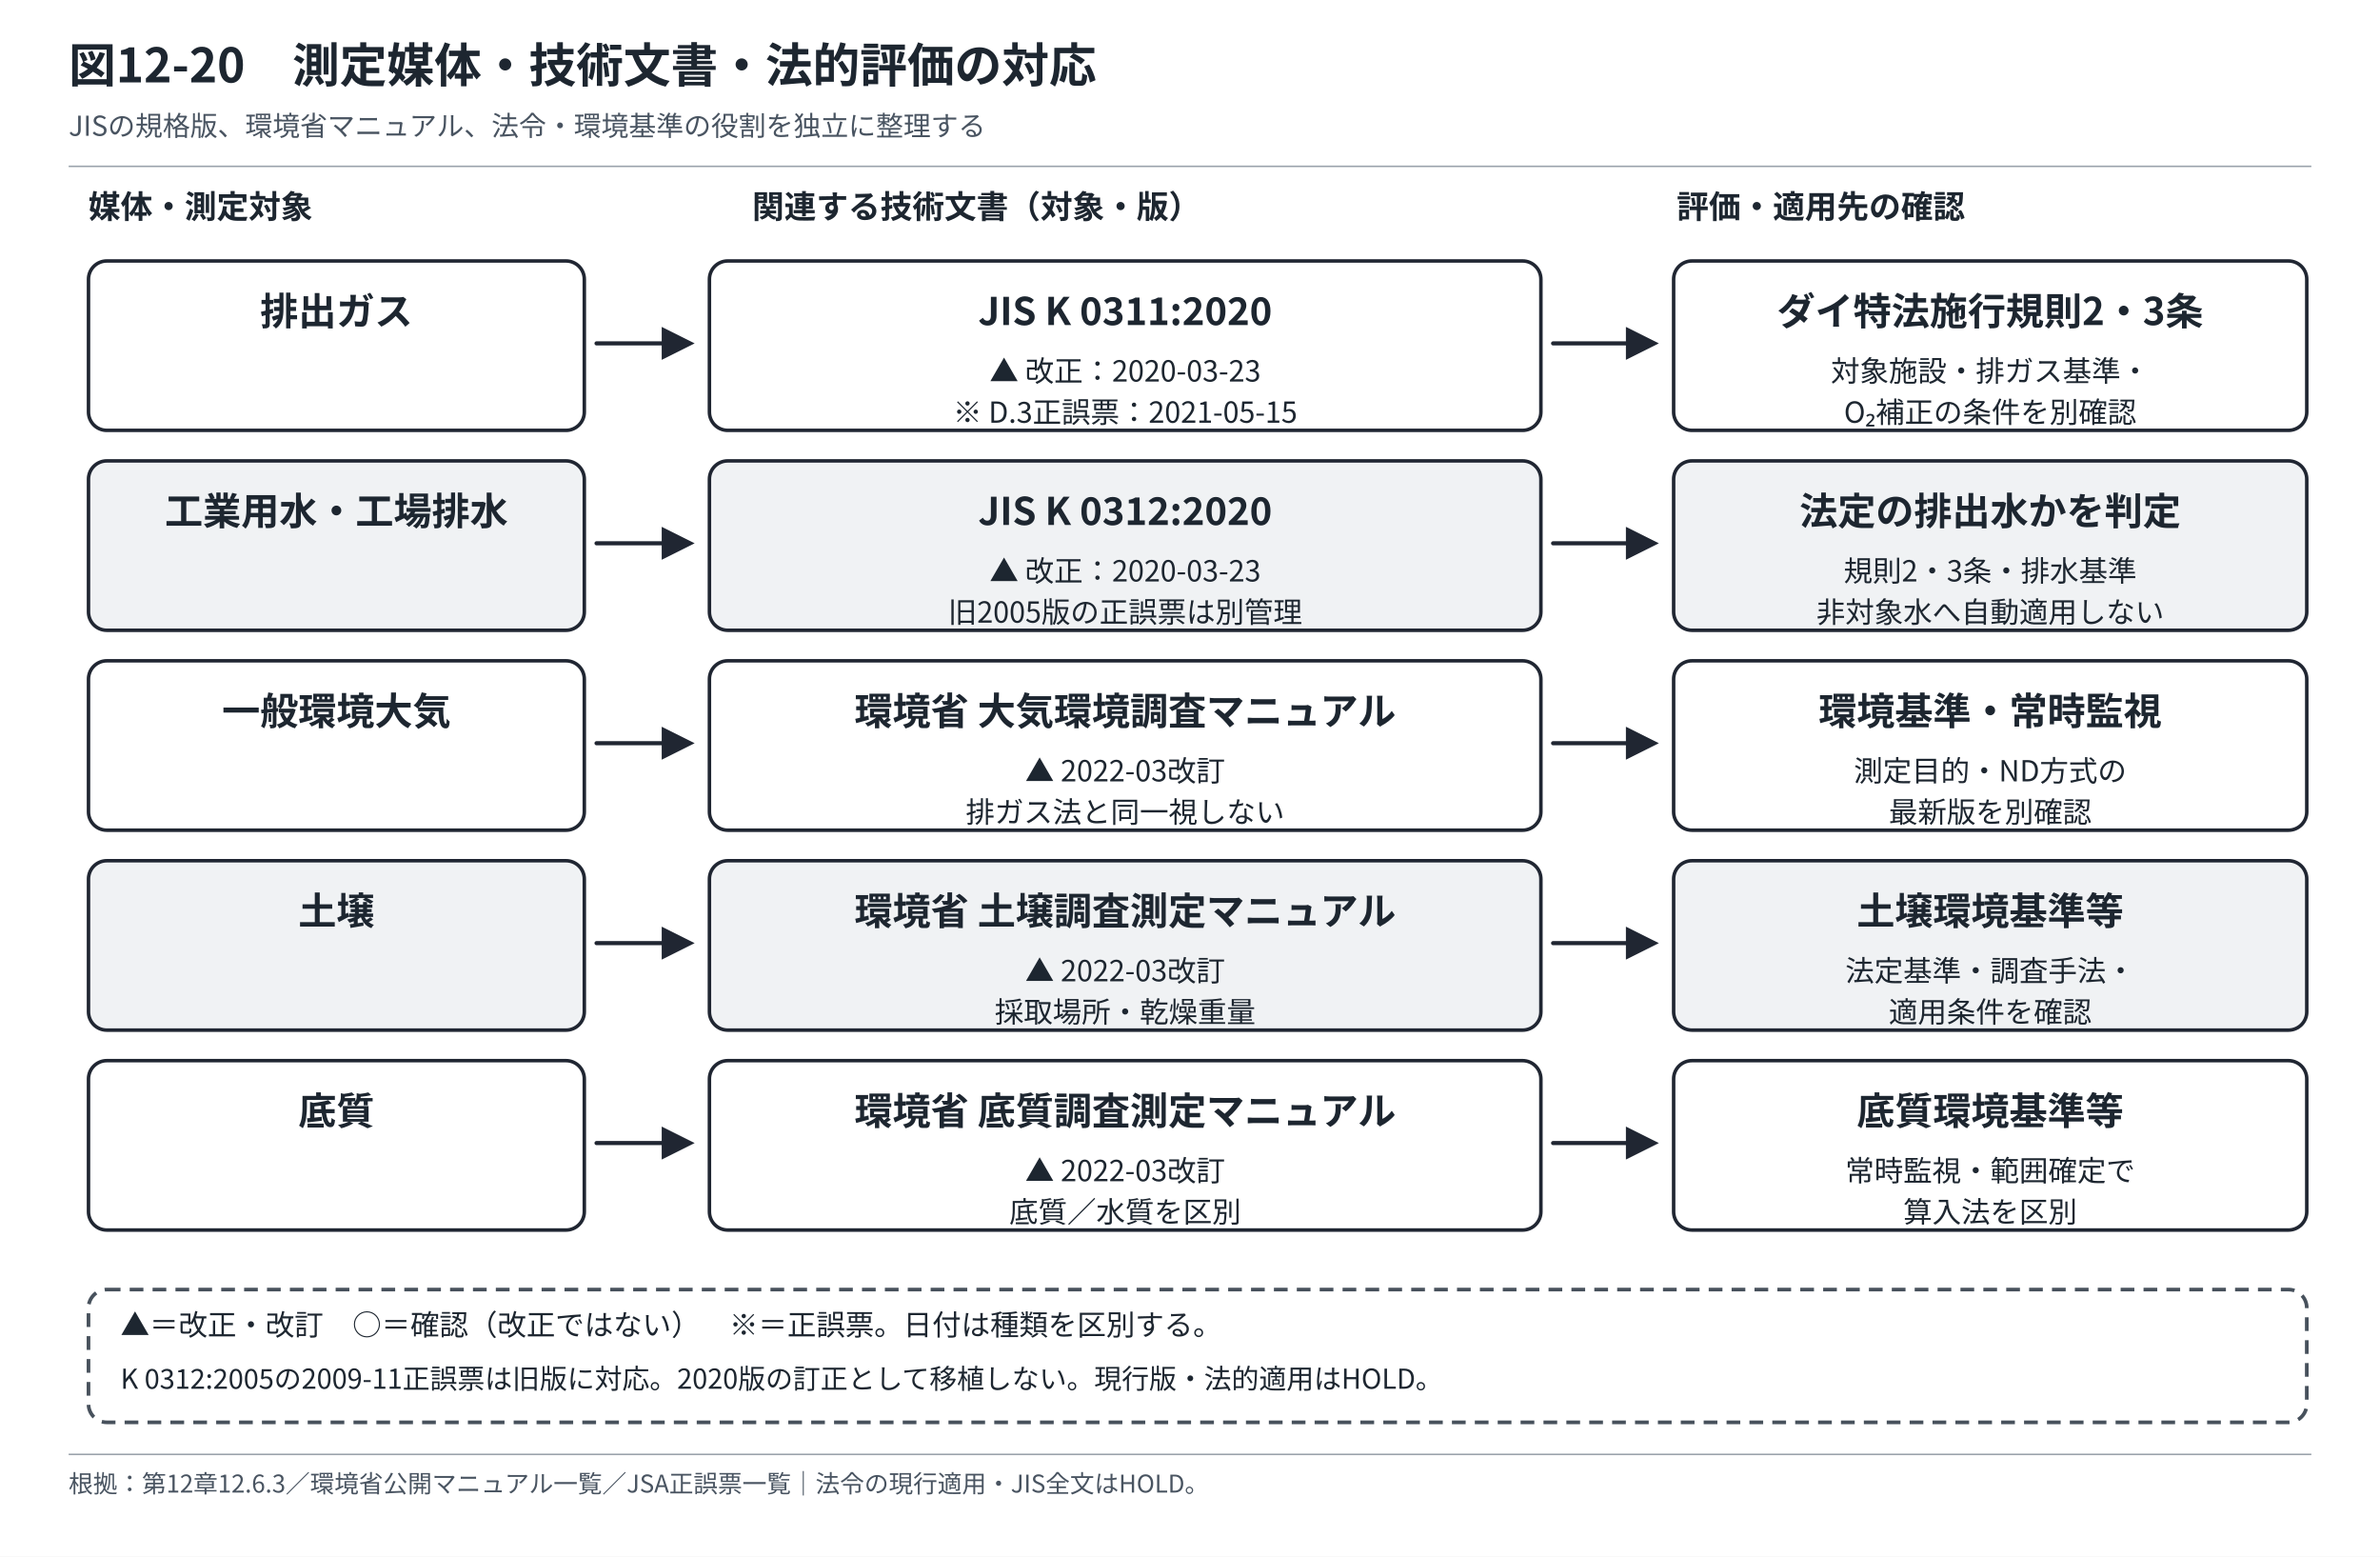
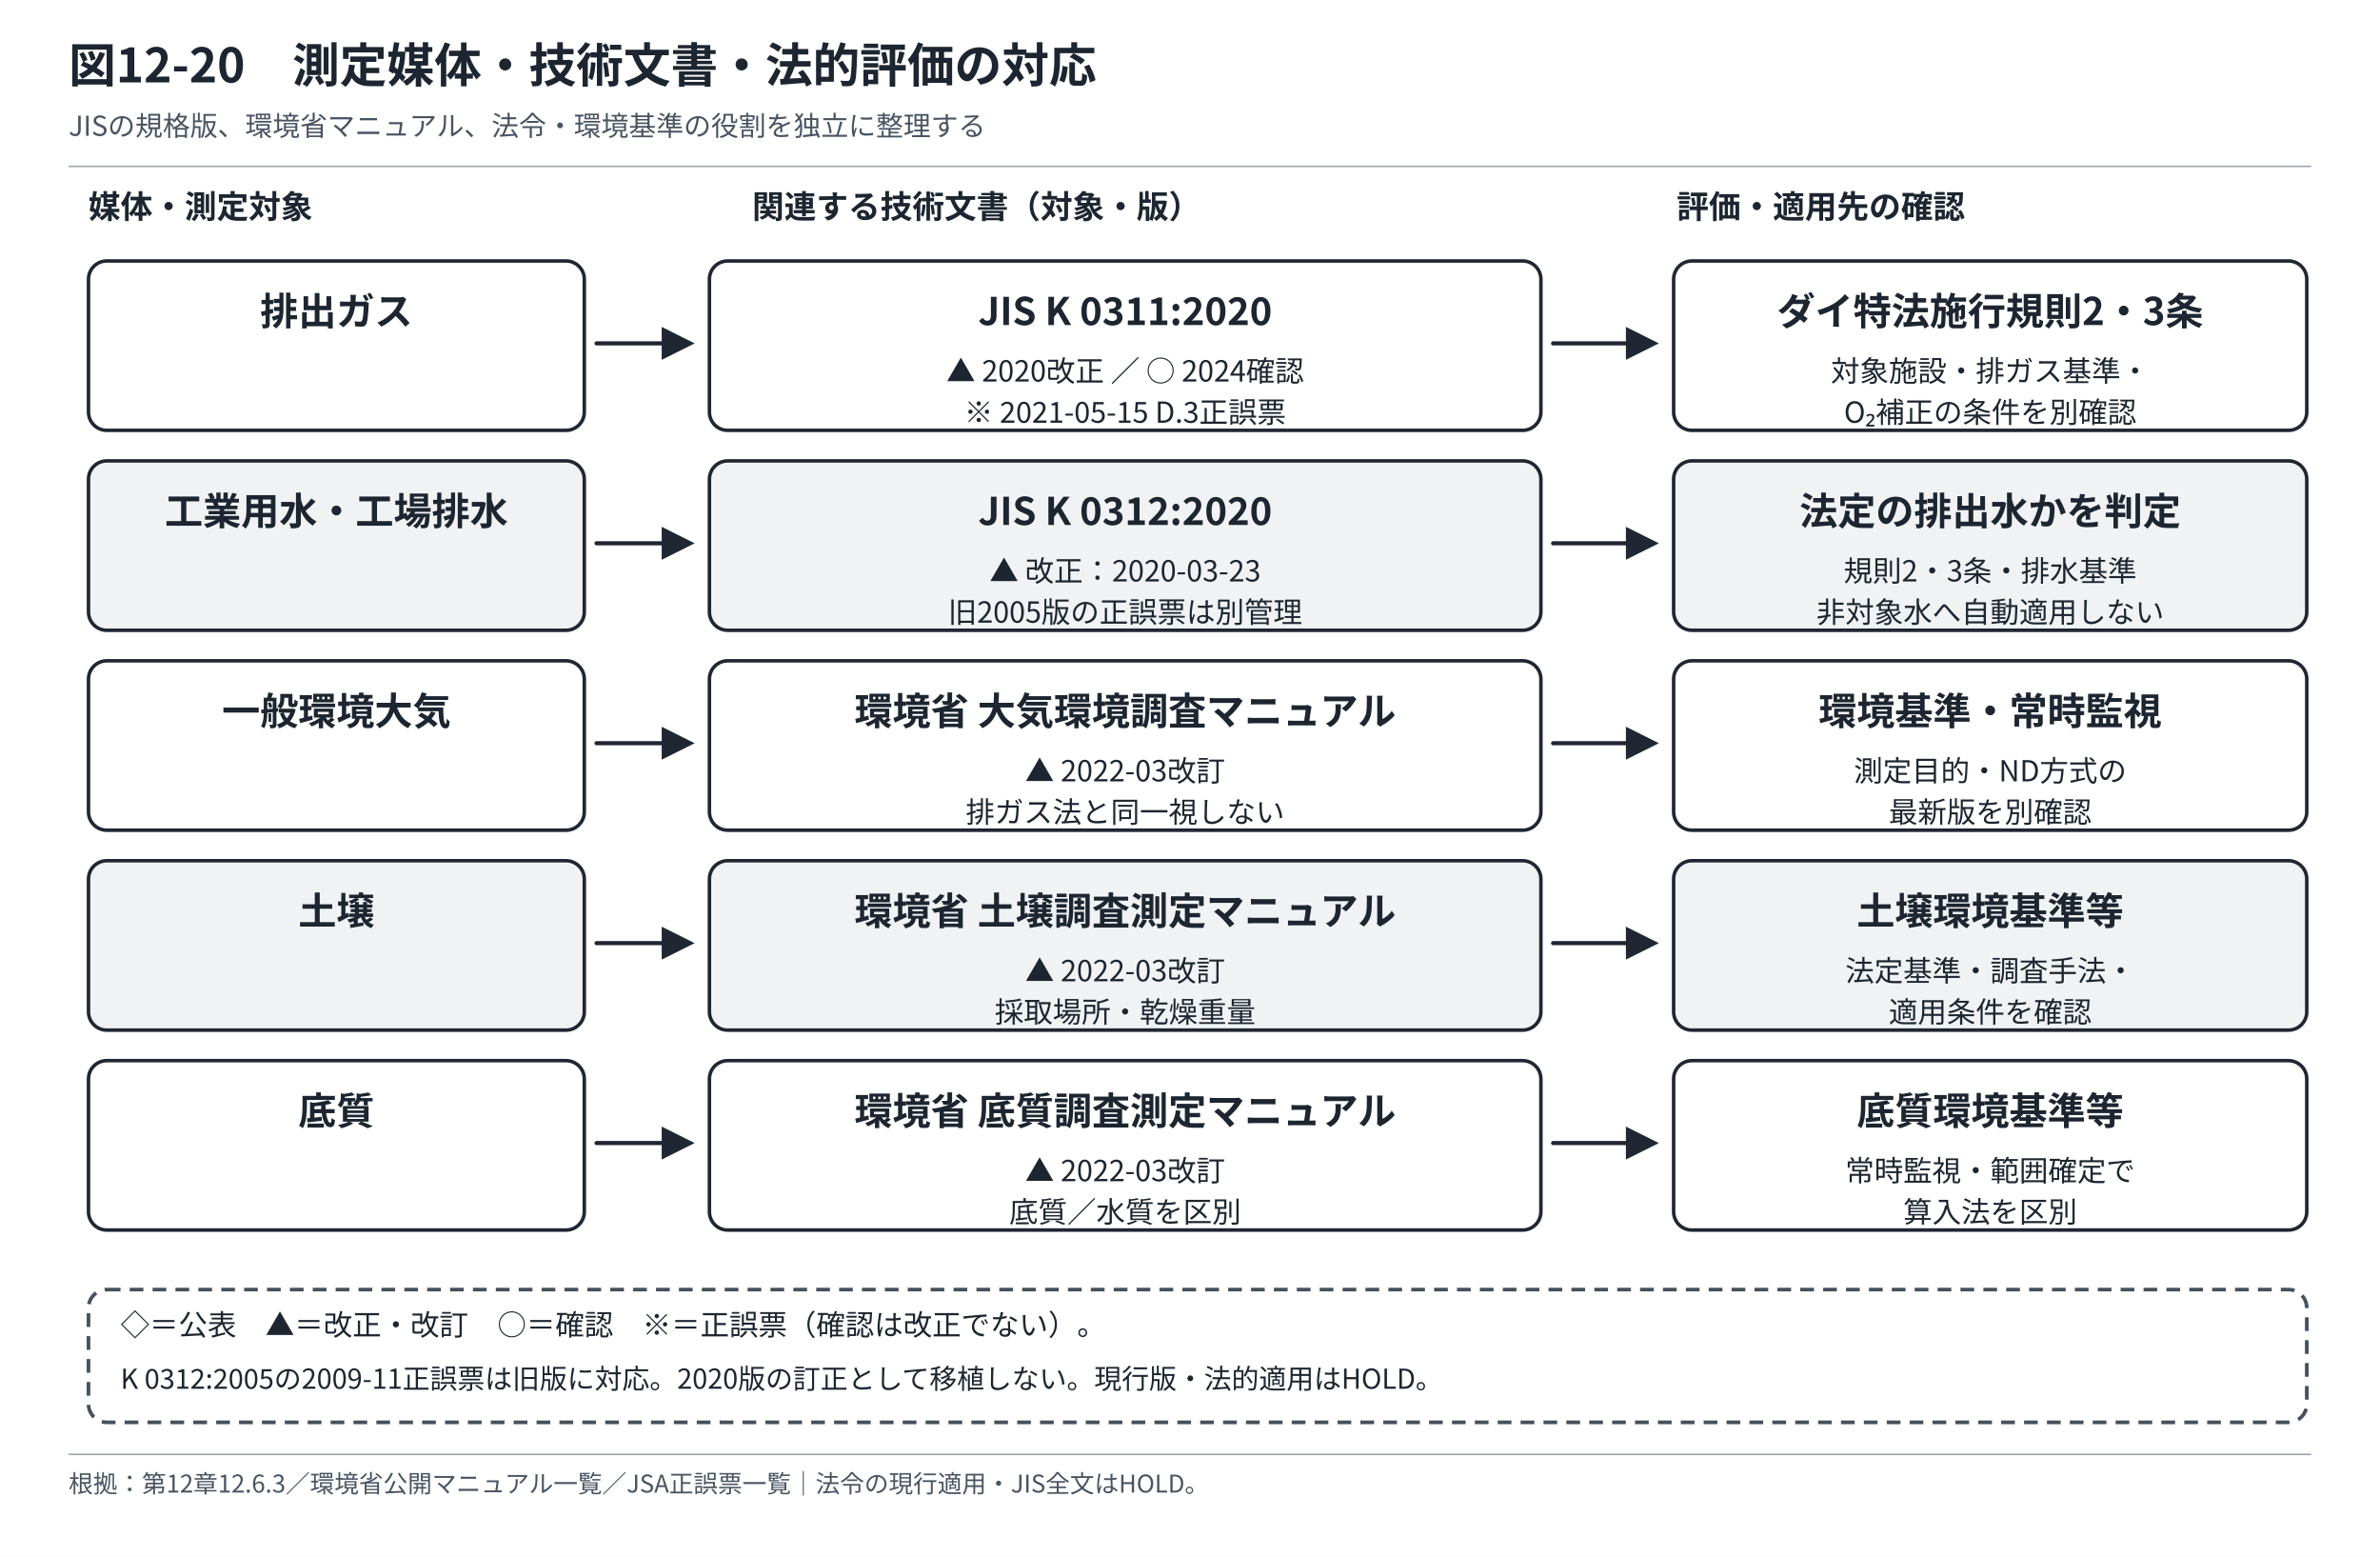
<svg xmlns="http://www.w3.org/2000/svg" viewBox="0 0 1560 1020" width="1560" height="1020" role="img" aria-label="測定媒体・技術文書・法的評価の対応">
  <defs>
    <marker id="arrow" viewBox="0 0 10 10" refX="8" refY="5" markerWidth="8" markerHeight="8" orient="auto-start-reverse">
      <path d="M0 0 L10 5 L0 10 z" fill="#202632" />
    </marker>
  </defs>
  <style>
text{font-family:"Noto Sans CJK JP","Noto Sans JP","Yu Gothic","Hiragino Kaku Gothic ProN",sans-serif;fill:#1d2630}
.bold{font-weight:700}.center{text-anchor:middle}.small{font-size:16px}.minor{fill:#495461}
.panel{fill:#fff;stroke:#202632;stroke-width:2.3}.gray{fill:#f0f2f4;stroke:#202632;stroke-width:2.3}
.tint{fill:#dfe3e8;stroke:#202632;stroke-width:2.3}
.dashbox{fill:#fff;stroke:#47515c;stroke-width:2.4;stroke-dasharray:9 6}
.arr{stroke:#202632;stroke-width:2.7;fill:none;stroke-linecap:round;stroke-linejoin:round}
.thin{stroke:#66707a;stroke-width:2;fill:none}.dashed{stroke:#65707a;stroke-width:2.5;stroke-dasharray:8 6;fill:none}
.particle{fill:#1d2630;stroke:#1d2630}.border{stroke:#9aa2ab;stroke-width:1}
</style>
  <rect width="1560" height="1020" fill="white" />
  <text x="45" y="54" font-size="31" class="bold">図12-20　測定媒体・技術文書・法的評価の対応</text>
  <text x="45" y="89" font-size="18" class="minor">JISの規格版、環境省マニュアル、法令・環境基準の役割を独立に整理する</text>
  <line x1="45" y1="109" x2="1515" y2="109" class="border" />
  <text x="58" y="143" font-size="21" class="bold">媒体・測定対象</text>
  <text x="493" y="143" font-size="21" class="bold">関連する技術文書（対象・版）</text>
  <text x="1099" y="143" font-size="21" class="bold">評価・適用先の確認</text>
  <rect class="panel" x="58" y="171" width="325" height="111" rx="12" />
  <text x="220.5" y="213" font-size="25" class="center bold">排出ガス</text>
  <rect class="panel" x="465" y="171" width="545" height="111" rx="12" />
  <text x="737.5" y="213" font-size="25" class="center bold">JIS K 0311:2020</text>
-   <text x="737.5" y="250" font-size="19" class="center">▲ 改正：2020-03-23</text>
-   <text x="737.5" y="277" font-size="19" class="center">※ D.3正誤票：2021-05-15</text>
+   <text x="737.5" y="250" font-size="19" class="center">▲ 2020改正 ／ ○ 2024確認</text>
+   <text x="737.5" y="277" font-size="19" class="center">※ 2021-05-15 D.3正誤票</text>
  <rect class="panel" x="1097" y="171" width="415" height="111" rx="12" />
  <text x="1304.5" y="213" font-size="25" class="center bold">ダイ特法施行規則2・3条</text>
  <text x="1304.5" y="250" font-size="19" class="center">対象施設・排ガス基準・</text>
  <text x="1304.5" y="277" font-size="19" class="center">O₂補正の条件を別確認</text>
  <path class="arr" d="M391 225 L451 225" marker-end="url(#arrow)" />
  <path class="arr" d="M1018 225 L1083 225" marker-end="url(#arrow)" />
  <rect class="gray" x="58" y="302" width="325" height="111" rx="12" />
  <text x="220.5" y="344" font-size="25" class="center bold">工業用水・工場排水</text>
  <rect class="gray" x="465" y="302" width="545" height="111" rx="12" />
  <text x="737.5" y="344" font-size="25" class="center bold">JIS K 0312:2020</text>
  <text x="737.5" y="381" font-size="19" class="center">▲ 改正：2020-03-23</text>
  <text x="737.5" y="408" font-size="19" class="center">旧2005版の正誤票は別管理</text>
  <rect class="gray" x="1097" y="302" width="415" height="111" rx="12" />
  <text x="1304.5" y="344" font-size="25" class="center bold">法定の排出水かを判定</text>
  <text x="1304.5" y="381" font-size="19" class="center">規則2・3条・排水基準</text>
  <text x="1304.5" y="408" font-size="19" class="center">非対象水へ自動適用しない</text>
  <path class="arr" d="M391 356 L451 356" marker-end="url(#arrow)" />
  <path class="arr" d="M1018 356 L1083 356" marker-end="url(#arrow)" />
  <rect class="panel" x="58" y="433" width="325" height="111" rx="12" />
  <text x="220.5" y="475" font-size="25" class="center bold">一般環境大気</text>
  <rect class="panel" x="465" y="433" width="545" height="111" rx="12" />
  <text x="737.5" y="475" font-size="25" class="center bold">環境省 大気環境調査マニュアル</text>
  <text x="737.5" y="512" font-size="19" class="center">▲ 2022-03改訂</text>
  <text x="737.5" y="539" font-size="19" class="center">排ガス法と同一視しない</text>
  <rect class="panel" x="1097" y="433" width="415" height="111" rx="12" />
  <text x="1304.5" y="475" font-size="25" class="center bold">環境基準・常時監視</text>
  <text x="1304.5" y="512" font-size="19" class="center">測定目的・ND方式の</text>
  <text x="1304.5" y="539" font-size="19" class="center">最新版を別確認</text>
  <path class="arr" d="M391 487 L451 487" marker-end="url(#arrow)" />
  <path class="arr" d="M1018 487 L1083 487" marker-end="url(#arrow)" />
  <rect class="gray" x="58" y="564" width="325" height="111" rx="12" />
  <text x="220.5" y="606" font-size="25" class="center bold">土壌</text>
  <rect class="gray" x="465" y="564" width="545" height="111" rx="12" />
  <text x="737.5" y="606" font-size="25" class="center bold">環境省 土壌調査測定マニュアル</text>
  <text x="737.5" y="643" font-size="19" class="center">▲ 2022-03改訂</text>
  <text x="737.5" y="670" font-size="19" class="center">採取場所・乾燥重量</text>
  <rect class="gray" x="1097" y="564" width="415" height="111" rx="12" />
  <text x="1304.5" y="606" font-size="25" class="center bold">土壌環境基準等</text>
  <text x="1304.5" y="643" font-size="19" class="center">法定基準・調査手法・</text>
  <text x="1304.5" y="670" font-size="19" class="center">適用条件を確認</text>
  <path class="arr" d="M391 618 L451 618" marker-end="url(#arrow)" />
  <path class="arr" d="M1018 618 L1083 618" marker-end="url(#arrow)" />
  <rect class="panel" x="58" y="695" width="325" height="111" rx="12" />
  <text x="220.5" y="737" font-size="25" class="center bold">底質</text>
  <rect class="panel" x="465" y="695" width="545" height="111" rx="12" />
  <text x="737.5" y="737" font-size="25" class="center bold">環境省 底質調査測定マニュアル</text>
  <text x="737.5" y="774" font-size="19" class="center">▲ 2022-03改訂</text>
  <text x="737.5" y="801" font-size="19" class="center">底質／水質を区別</text>
  <rect class="panel" x="1097" y="695" width="415" height="111" rx="12" />
  <text x="1304.5" y="737" font-size="25" class="center bold">底質環境基準等</text>
  <text x="1304.5" y="774" font-size="19" class="center">常時監視・範囲確定で</text>
  <text x="1304.5" y="801" font-size="19" class="center">算入法を区別</text>
  <path class="arr" d="M391 749 L451 749" marker-end="url(#arrow)" />
  <path class="arr" d="M1018 749 L1083 749" marker-end="url(#arrow)" />
  <rect class="dashbox" x="58" y="845" width="1454" height="87" rx="12" />
-   <text x="79" y="875" font-size="19">▲＝改正・改訂　○＝確認（改正ではない）　※＝正誤票。日付は種類を区別する。</text>
+   <text x="79" y="875" font-size="19">◇＝公表　▲＝改正・改訂　○＝確認　※＝正誤票（確認は改正でない）。</text>
  <text x="79" y="910" font-size="18">K 0312:2005の2009-11正誤票は旧版に対応。2020版の訂正として移植しない。現行版・法的適用はHOLD。</text>
  <line x1="45" y1="953" x2="1515" y2="953" class="border" />
  <text x="45" y="978" font-size="16" class="minor">根拠：第12章12.6.3／環境省公開マニュアル一覧／JSA正誤票一覧｜法令の現行適用・JIS全文はHOLD。</text>
</svg>
